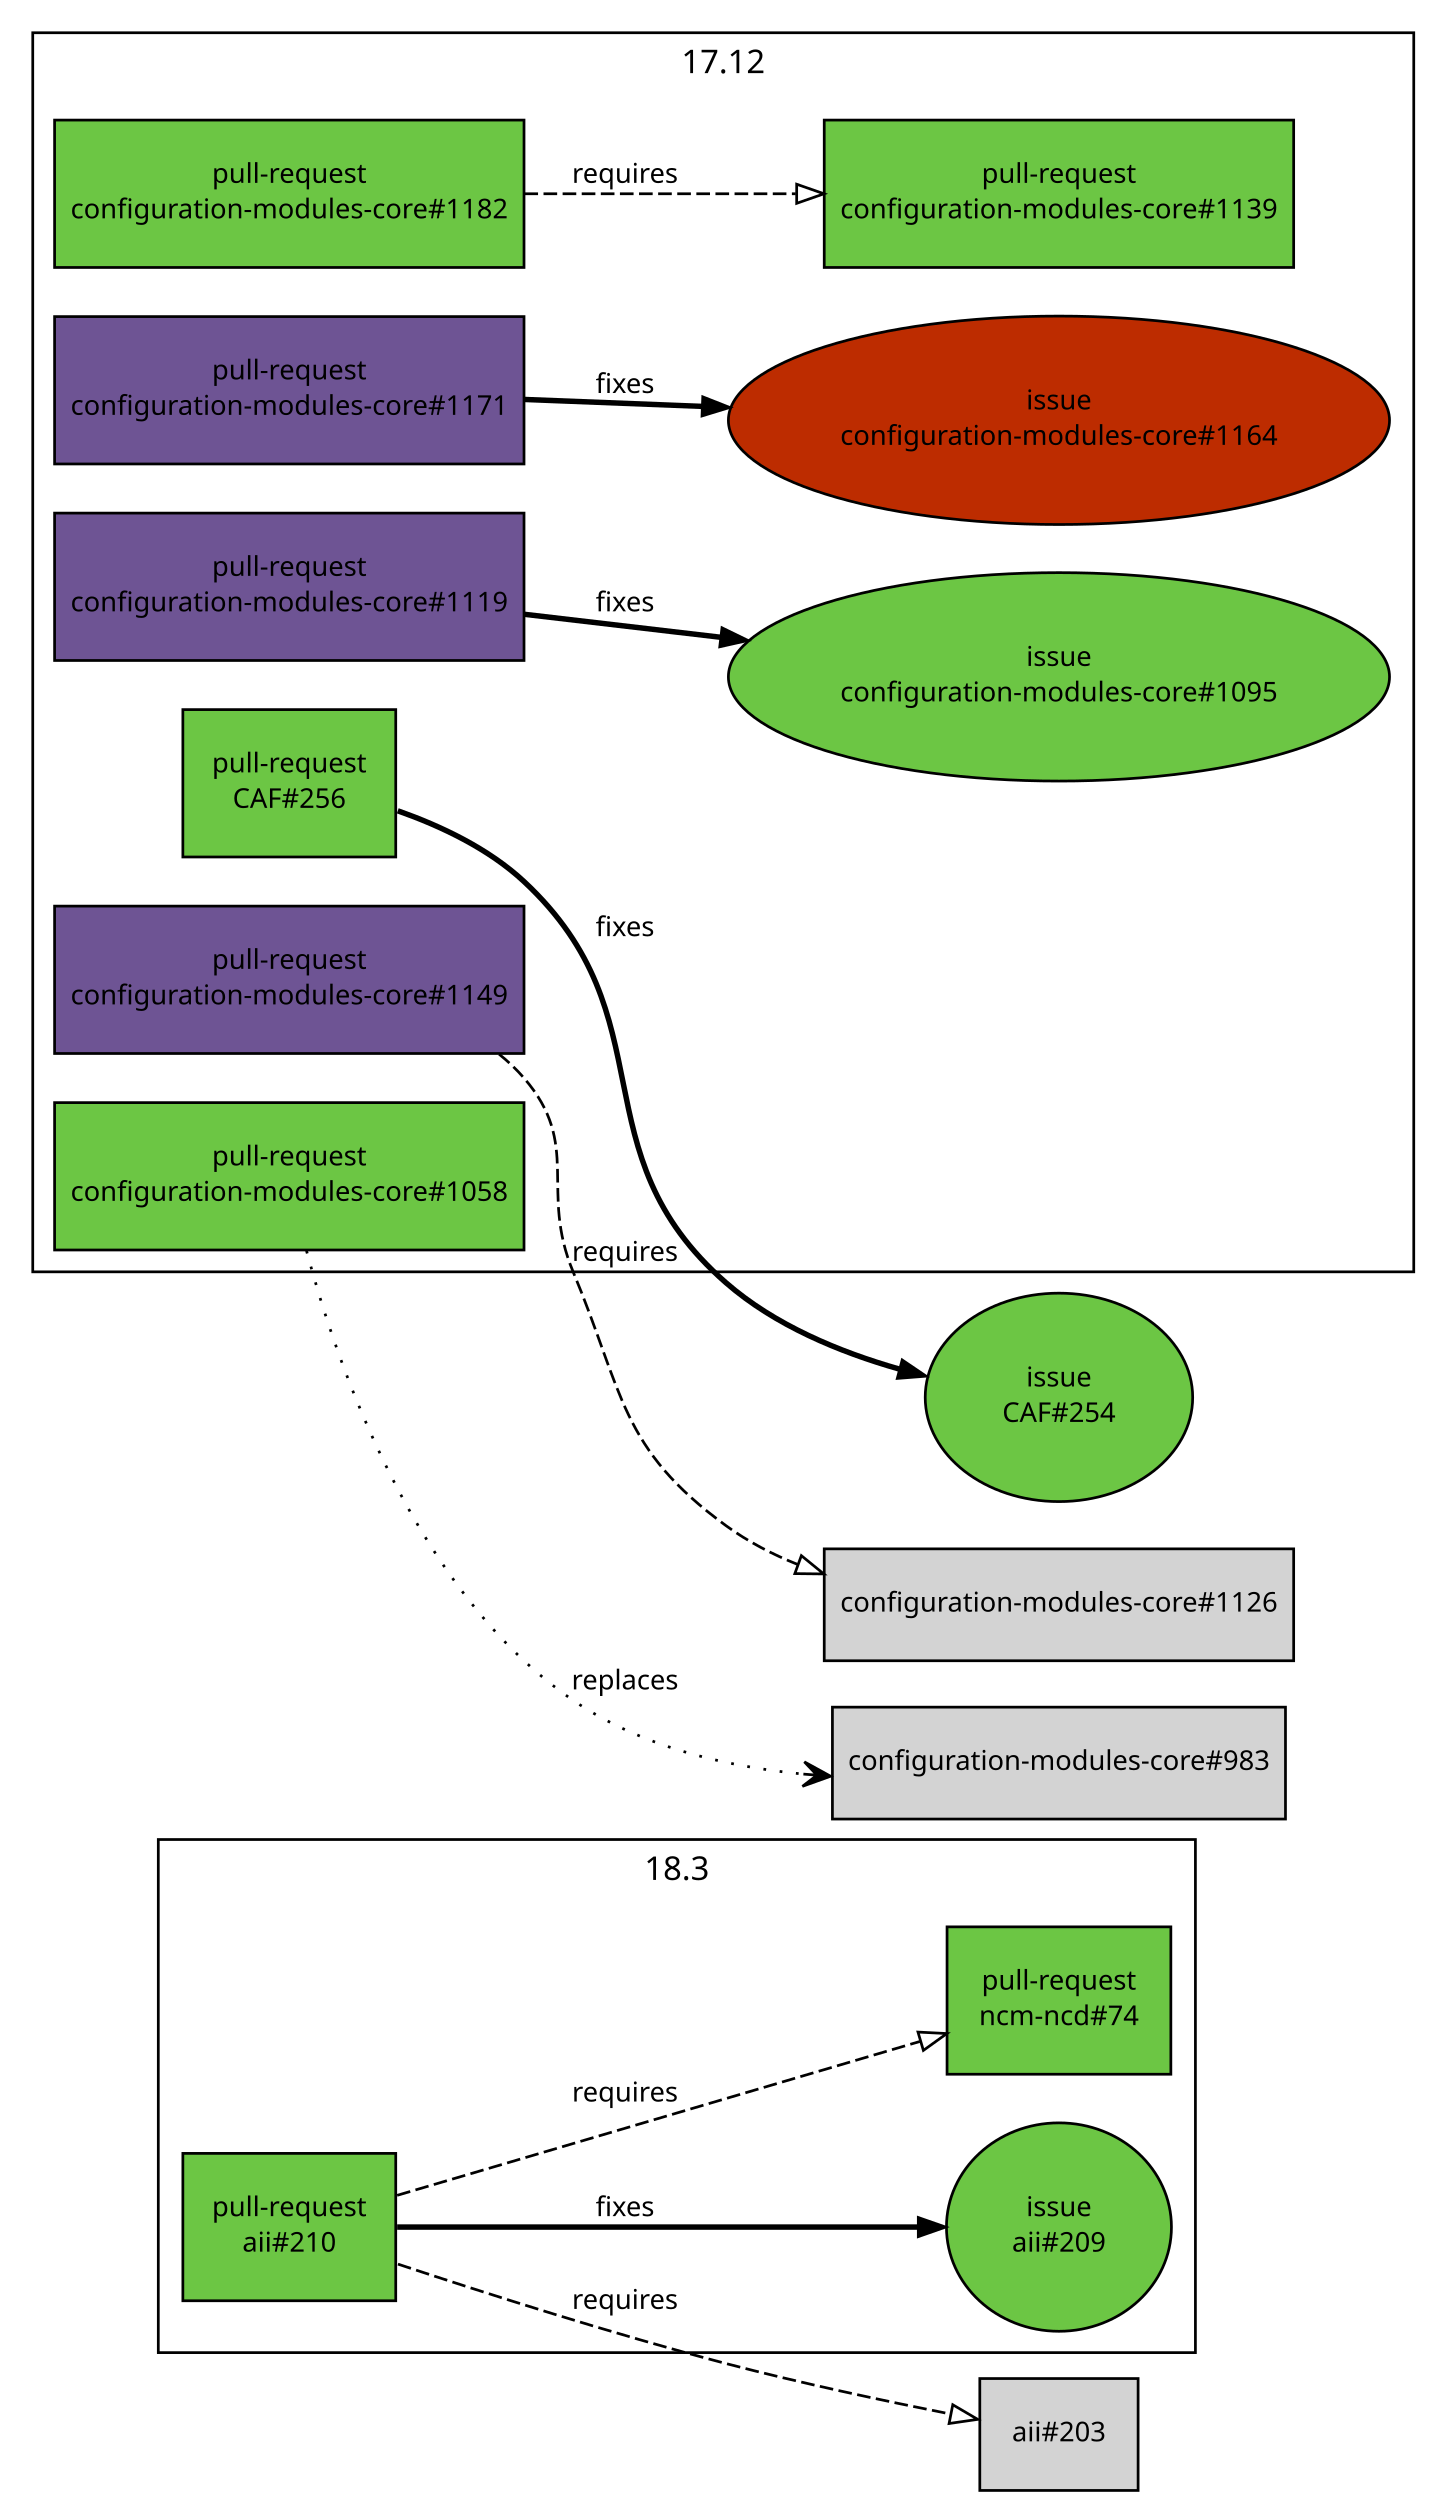
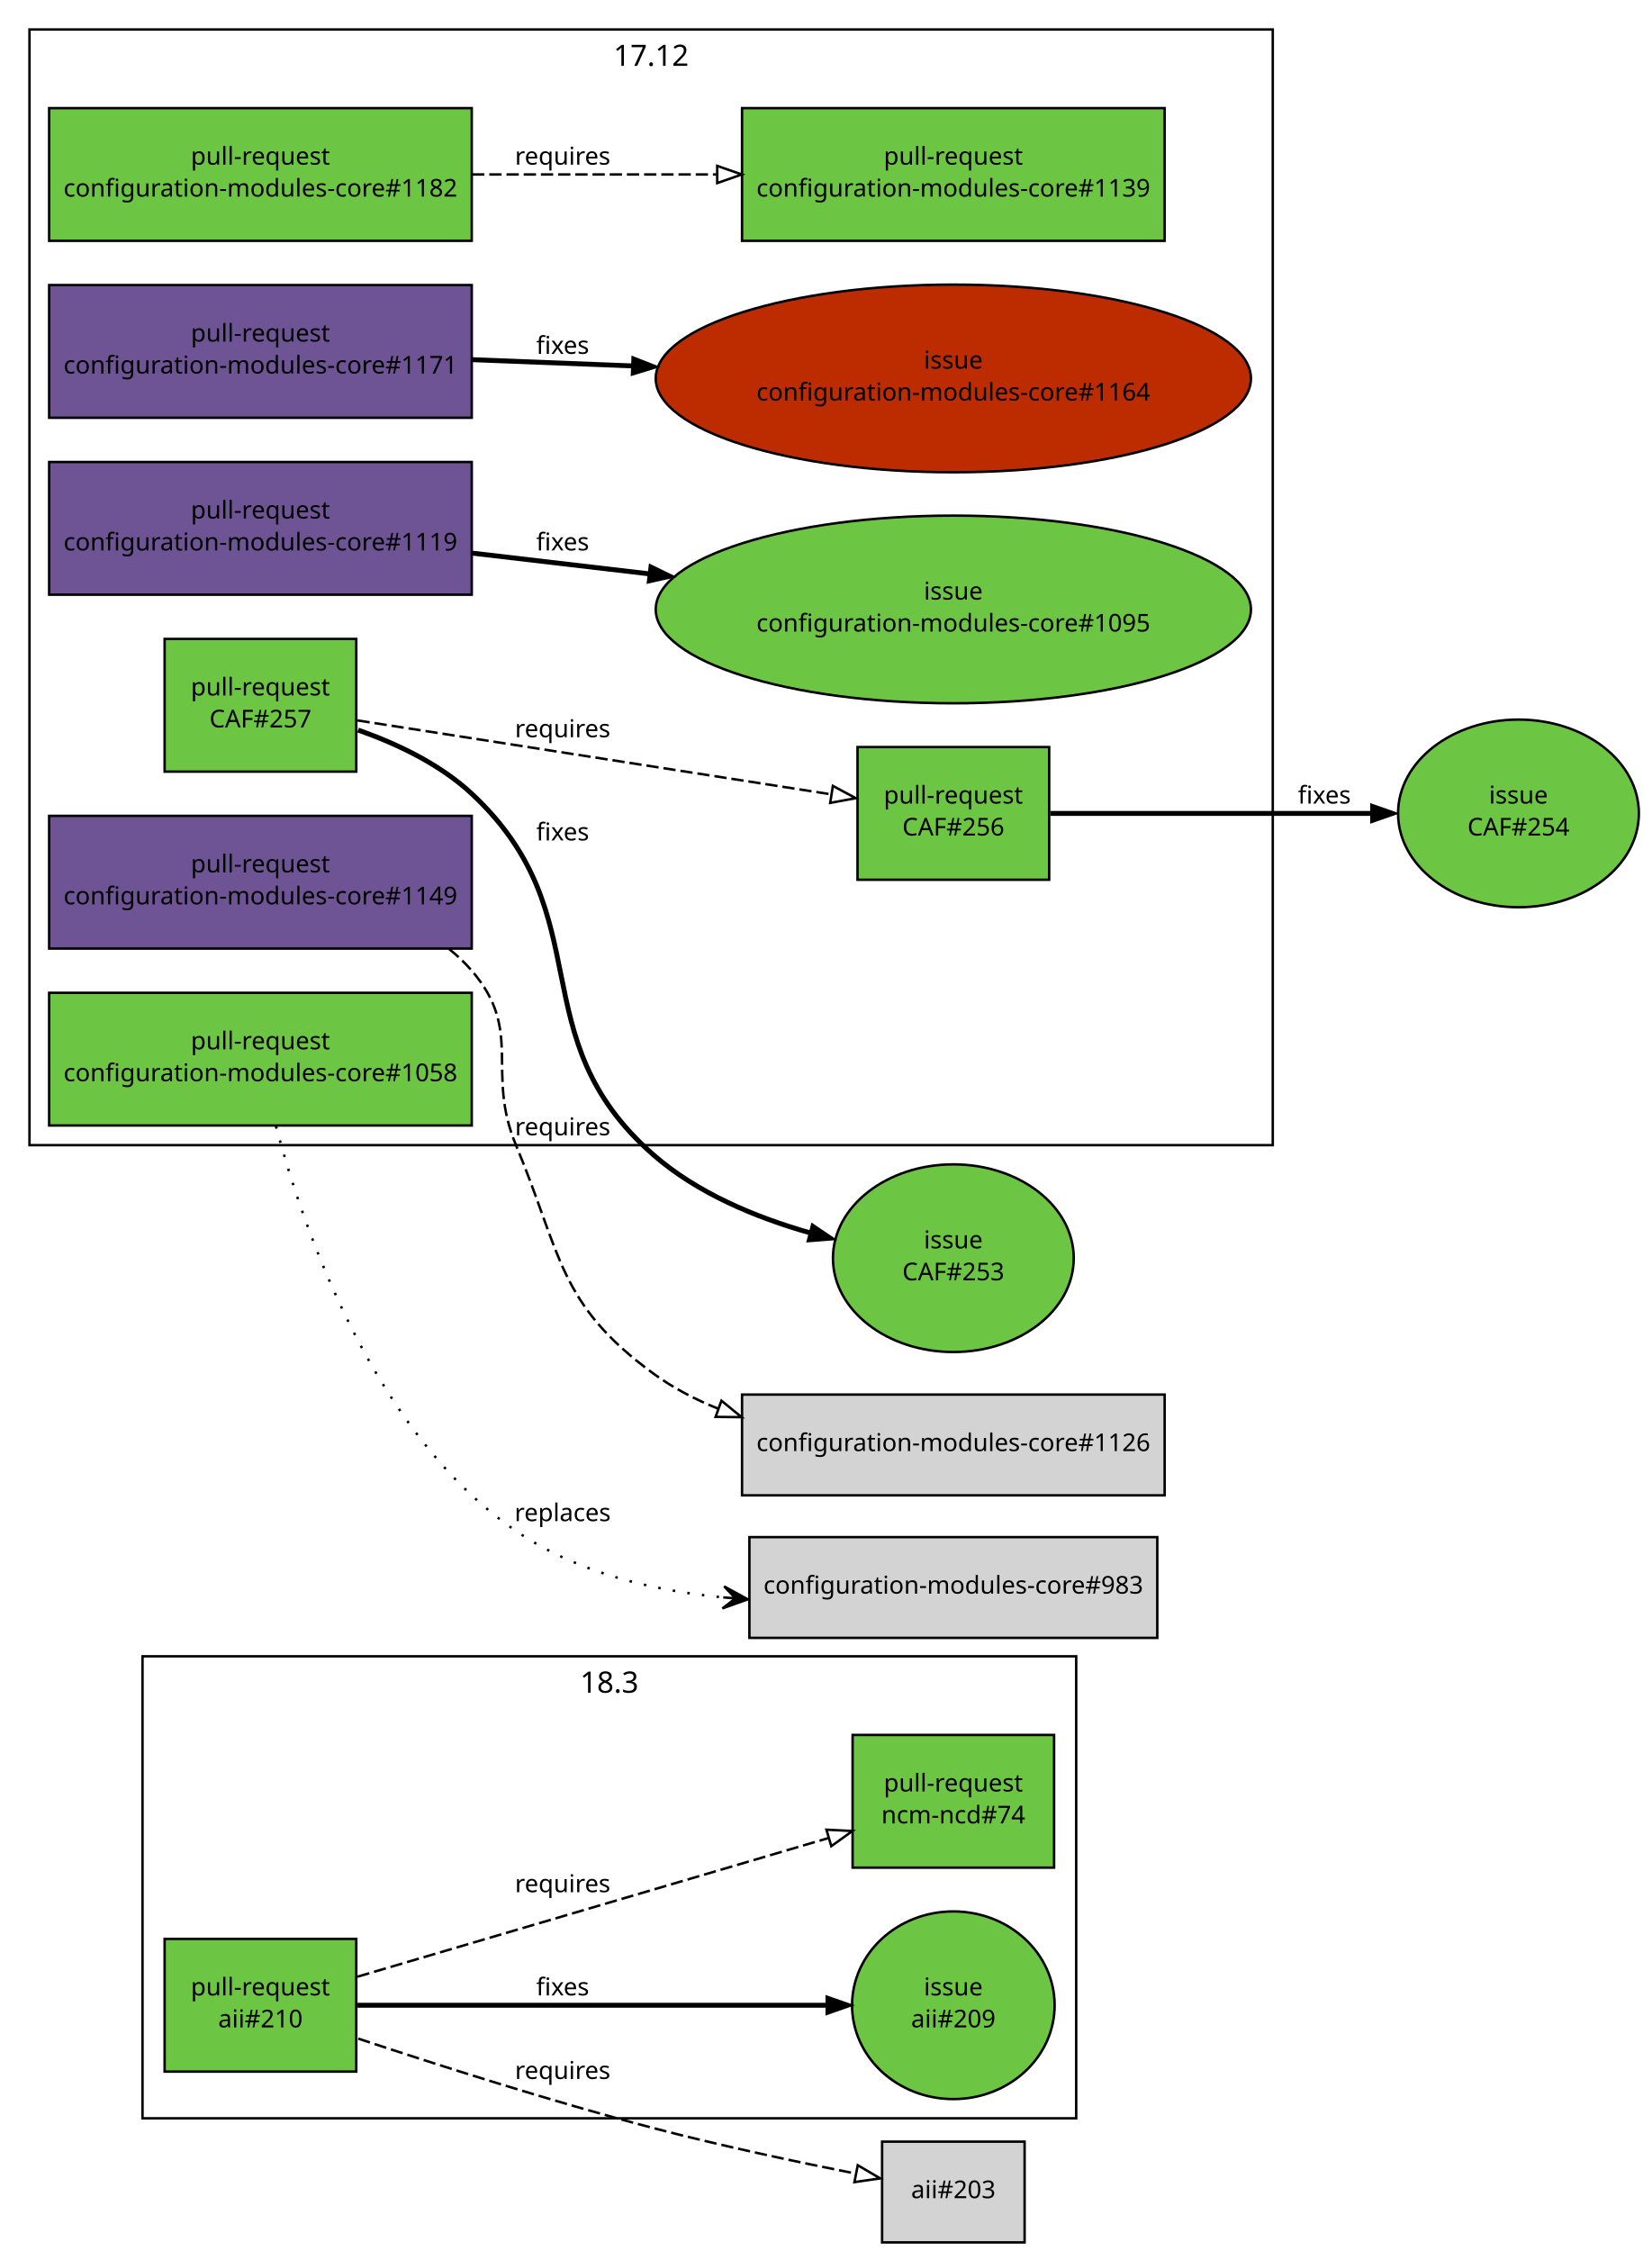
- <svg xmlns="http://www.w3.org/2000/svg" xmlns:xlink="http://www.w3.org/1999/xlink" width="530pt" height="916pt" viewBox="0.00 0.00 530.00 916.00">
+ <svg xmlns="http://www.w3.org/2000/svg" xmlns:xlink="http://www.w3.org/1999/xlink" width="672pt" height="916pt" viewBox="0.00 0.00 672.00 916.00">
  <g id="graph1" class="graph" transform="scale(1 1) rotate(0) translate(4 912)">
-     <polygon fill="white" stroke="white" points="-4,5 -4,-912 527,-912 527,5 -4,5" />
+     <polygon fill="white" stroke="white" points="-4,5 -4,-912 669,-912 669,5 -4,5" />
    <g id="graph3" class="cluster">
      <polygon fill="none" stroke="black" points="54,-50 54,-238 434,-238 434,-50 54,-50" />
      <text text-anchor="middle" x="244" y="-223.2" font-family="Sans" font-size="12.00">18.3</text>
    </g>
    <g id="graph4" class="cluster">
      <polygon fill="none" stroke="black" points="8,-446 8,-900 514,-900 514,-446 8,-446" />
      <text text-anchor="middle" x="261" y="-885.2" font-family="Sans" font-size="12.00">17.12</text>
    </g>
    <g id="node1" class="node">
      <a xlink:href="https://github.com/quattor/aii/pull/210" xlink:title="Shellfe: support active config for plugins" target="_parent">
        <polygon fill="#6cc644" stroke="black" points="141,-123 63,-123 63,-69 141,-69 141,-123" />
        <text text-anchor="middle" x="102" y="-100" font-family="Sans" font-size="10.00">pull-request</text>
        <text text-anchor="middle" x="102" y="-87" font-family="Sans" font-size="10.00">aii#210</text>
      </a>
    </g>
    <g id="node3" class="node">
      <a xlink:href="https://github.com/quattor/aii/issues/209" xlink:title="support ACTIVE_CONFIG" target="_parent">
        <ellipse fill="#6cc644" stroke="black" cx="384" cy="-96" rx="41.217" ry="38.184" />
        <text text-anchor="middle" x="384" y="-100" font-family="Sans" font-size="10.00">issue</text>
        <text text-anchor="middle" x="384" y="-87" font-family="Sans" font-size="10.00">aii#209</text>
      </a>
    </g>
    <g id="edge2" class="edge">
      <path fill="none" stroke="black" stroke-width="2" d="M141.508,-96C191.35,-96 277.184,-96 332.226,-96" />
      <polygon fill="black" stroke="black" points="332.467,-99.5 342.467,-96 332.467,-92.5 332.467,-99.5" />
      <text text-anchor="middle" x="225" y="-100" font-family="Sans" font-size="10.00">fixes</text>
    </g>
    <g id="node5" class="node">
      <a xlink:href="https://github.com/quattor/ncm-ncd/pull/74" xlink:title="Set the current active config as an attribute to the component" target="_parent">
        <polygon fill="#6cc644" stroke="black" points="425,-206 343,-206 343,-152 425,-152 425,-206" />
        <text text-anchor="middle" x="384" y="-183" font-family="Sans" font-size="10.00">pull-request</text>
        <text text-anchor="middle" x="384" y="-170" font-family="Sans" font-size="10.00">ncm-ncd#74</text>
      </a>
    </g>
    <g id="edge4" class="edge">
      <path fill="none" stroke="black" stroke-dasharray="5,2" d="M141.508,-107.628C191.596,-122.37 278.034,-147.811 333.04,-164.001" />
      <polygon fill="none" stroke="black" points="332.348,-167.446 342.929,-166.912 334.325,-160.731 332.348,-167.446" />
      <text text-anchor="middle" x="225" y="-142" font-family="Sans" font-size="10.00">requires</text>
    </g>
    <g id="node7" class="node">
      <polygon fill="lightgrey" stroke="black" points="413,-40.5 355,-40.5 355,0.5 413,0.5 413,-40.5" />
      <text text-anchor="middle" x="384" y="-17.5" font-family="Sans" font-size="10.00">aii#203</text>
    </g>
    <g id="edge6" class="edge">
      <path fill="none" stroke="black" stroke-dasharray="5,2" d="M141.812,-82.427C174.004,-71.726 220.618,-56.85 262,-46 289.189,-38.871 320.169,-32.287 344.106,-27.529" />
      <polygon fill="none" stroke="black" points="345.097,-30.901 354.235,-25.54 343.748,-24.032 345.097,-30.901" />
      <text text-anchor="middle" x="225" y="-66" font-family="Sans" font-size="10.00">requires</text>
    </g>
    <g id="node8" class="node">
-       <a xlink:href="https://github.com/quattor/CAF/pull/256" xlink:title="Process: add sensitive option to prevent verbose reporting of the command" target="_parent">
+       <a xlink:href="https://github.com/quattor/CAF/pull/257" xlink:title="Process: run process as another user" target="_parent">
        <polygon fill="#6cc644" stroke="black" points="141,-652 63,-652 63,-598 141,-598 141,-652" />
        <text text-anchor="middle" x="102" y="-629" font-family="Sans" font-size="10.00">pull-request</text>
-         <text text-anchor="middle" x="102" y="-616" font-family="Sans" font-size="10.00">CAF#256</text>
+         <text text-anchor="middle" x="102" y="-616" font-family="Sans" font-size="10.00">CAF#257</text>
      </a>
    </g>
    <g id="node10" class="node">
-       <a xlink:href="https://github.com/quattor/CAF/issues/254" xlink:title="CAF::Process: Include sensitive option" target="_parent">
+       <a xlink:href="https://github.com/quattor/CAF/issues/253" xlink:title="CAF::Process: Include an option to execute the command as an specific user" target="_parent">
        <ellipse fill="#6cc644" stroke="black" cx="384" cy="-400" rx="48.998" ry="38.184" />
        <text text-anchor="middle" x="384" y="-404" font-family="Sans" font-size="10.00">issue</text>
-         <text text-anchor="middle" x="384" y="-391" font-family="Sans" font-size="10.00">CAF#254</text>
+         <text text-anchor="middle" x="384" y="-391" font-family="Sans" font-size="10.00">CAF#253</text>
      </a>
    </g>
    <g id="edge8" class="edge">
      <path fill="none" stroke="black" stroke-width="2" d="M141.74,-614.923C157.59,-609.344 175.096,-601.032 188,-589 241.497,-539.119 206.913,-490.12 262,-442 279.775,-426.473 303.585,-416.612 325.451,-410.384" />
      <polygon fill="black" stroke="black" points="326.559,-413.711 335.332,-407.771 324.769,-406.944 326.559,-413.711" />
-       <text text-anchor="middle" x="225" y="-569" font-family="Sans" font-size="10.00">fixes</text>
+       <text text-anchor="middle" x="225" y="-570" font-family="Sans" font-size="10.00">fixes</text>
    </g>
-     <g id="node11" class="node">
+     <g id="node12" class="node">
+       <a xlink:href="https://github.com/quattor/CAF/pull/256" xlink:title="Process: add sensitive option to prevent verbose reporting of the command" target="_parent">
+         <polygon fill="#6cc644" stroke="black" points="423,-608 345,-608 345,-554 423,-554 423,-608" />
+         <text text-anchor="middle" x="384" y="-585" font-family="Sans" font-size="10.00">pull-request</text>
+         <text text-anchor="middle" x="384" y="-572" font-family="Sans" font-size="10.00">CAF#256</text>
+       </a>
+     </g>
+     <g id="edge10" class="edge">
+       <path fill="none" stroke="black" stroke-dasharray="5,2" d="M141.508,-618.836C191.919,-610.97 279.151,-597.359 334.101,-588.786" />
+       <polygon fill="none" stroke="black" points="334.964,-592.193 344.305,-587.194 333.885,-585.277 334.964,-592.193" />
+       <text text-anchor="middle" x="225" y="-612" font-family="Sans" font-size="10.00">requires</text>
+     </g>
+     <g id="node14" class="node">
+       <a xlink:href="https://github.com/quattor/CAF/issues/254" xlink:title="CAF::Process: Include sensitive option" target="_parent">
+         <ellipse fill="#6cc644" stroke="black" cx="614" cy="-581" rx="48.998" ry="38.184" />
+         <text text-anchor="middle" x="614" y="-585" font-family="Sans" font-size="10.00">issue</text>
+         <text text-anchor="middle" x="614" y="-572" font-family="Sans" font-size="10.00">CAF#254</text>
+       </a>
+     </g>
+     <g id="edge12" class="edge">
+       <path fill="none" stroke="black" stroke-width="2" d="M423.538,-581C459.415,-581 512.834,-581 553.977,-581" />
+       <polygon fill="black" stroke="black" points="554.154,-584.5 564.154,-581 554.154,-577.5 554.154,-584.5" />
+       <text text-anchor="middle" x="535" y="-585" font-family="Sans" font-size="10.00">fixes</text>
+     </g>
+     <g id="node15" class="node">
      <a xlink:href="https://github.com/quattor/configuration-modules-core/pull/1182" xlink:title="ncm-opennebula: Include 5.4.x configuration" target="_parent">
        <polygon fill="#6cc644" stroke="black" points="188,-868 16,-868 16,-814 188,-814 188,-868" />
        <text text-anchor="middle" x="102" y="-845" font-family="Sans" font-size="10.00">pull-request</text>
        <text text-anchor="middle" x="102" y="-832" font-family="Sans" font-size="10.00">configuration-modules-core#1182</text>
      </a>
    </g>
-     <g id="node13" class="node">
+     <g id="node17" class="node">
      <a xlink:href="https://github.com/quattor/configuration-modules-core/pull/1139" xlink:title="ncm-opennebula: include hugepages options" target="_parent">
        <polygon fill="#6cc644" stroke="black" points="470,-868 298,-868 298,-814 470,-814 470,-868" />
        <text text-anchor="middle" x="384" y="-845" font-family="Sans" font-size="10.00">pull-request</text>
        <text text-anchor="middle" x="384" y="-832" font-family="Sans" font-size="10.00">configuration-modules-core#1139</text>
      </a>
    </g>
-     <g id="edge10" class="edge">
+     <g id="edge14" class="edge">
      <path fill="none" stroke="black" stroke-dasharray="5,2" d="M188.142,-841C219.565,-841 255.296,-841 287.558,-841" />
      <polygon fill="none" stroke="black" points="287.9,-844.5 297.9,-841 287.9,-837.5 287.9,-844.5" />
      <text text-anchor="middle" x="225" y="-845" font-family="Sans" font-size="10.00">requires</text>
    </g>
-     <g id="node14" class="node">
+     <g id="node18" class="node">
      <a xlink:href="https://github.com/quattor/configuration-modules-core/pull/1171" xlink:title="ncm-cups enhancements and cleanups" target="_parent">
        <polygon fill="#6e5494" stroke="black" points="188,-796 16,-796 16,-742 188,-742 188,-796" />
        <text text-anchor="middle" x="102" y="-773" font-family="Sans" font-size="10.00">pull-request</text>
        <text text-anchor="middle" x="102" y="-760" font-family="Sans" font-size="10.00">configuration-modules-core#1171</text>
      </a>
    </g>
-     <g id="node16" class="node">
+     <g id="node20" class="node">
      <a xlink:href="https://github.com/quattor/configuration-modules-core/issues/1164" xlink:title="ncm-cups 17.7.0: configuration of ServerAlias + miscellanous enhancements" target="_parent">
        <ellipse fill="#bd2c00" stroke="black" cx="384" cy="-758" rx="121.122" ry="38.184" />
        <text text-anchor="middle" x="384" y="-762" font-family="Sans" font-size="10.00">issue</text>
        <text text-anchor="middle" x="384" y="-749" font-family="Sans" font-size="10.00">configuration-modules-core#1164</text>
      </a>
    </g>
-     <g id="edge12" class="edge">
+     <g id="edge16" class="edge">
      <path fill="none" stroke="black" stroke-width="2" d="M188.142,-765.64C208.719,-764.837 231.144,-763.962 253.232,-763.101" />
      <polygon fill="black" stroke="black" points="253.493,-766.593 263.349,-762.706 253.22,-759.599 253.493,-766.593" />
      <text text-anchor="middle" x="225" y="-768" font-family="Sans" font-size="10.00">fixes</text>
    </g>
-     <g id="node17" class="node">
+     <g id="node21" class="node">
      <a xlink:href="https://github.com/quattor/configuration-modules-core/pull/1149" xlink:title="ncm-metaconfig: rsyslog: rainer script configuration" target="_parent">
        <polygon fill="#6e5494" stroke="black" points="188,-580 16,-580 16,-526 188,-526 188,-580" />
        <text text-anchor="middle" x="102" y="-557" font-family="Sans" font-size="10.00">pull-request</text>
        <text text-anchor="middle" x="102" y="-544" font-family="Sans" font-size="10.00">configuration-modules-core#1149</text>
      </a>
    </g>
-     <g id="node19" class="node">
+     <g id="node23" class="node">
      <polygon fill="lightgrey" stroke="black" points="470,-344.5 298,-344.5 298,-303.5 470,-303.5 470,-344.5" />
      <text text-anchor="middle" x="384" y="-321.5" font-family="Sans" font-size="10.00">configuration-modules-core#1126</text>
    </g>
-     <g id="edge14" class="edge">
+     <g id="edge18" class="edge">
      <path fill="none" stroke="black" stroke-dasharray="5,2" d="M178.866,-525.758C182.176,-523.099 185.253,-520.188 188,-517 209.252,-492.34 193.469,-476.045 206,-446 224.573,-401.47 223.045,-381.468 262,-353 269.976,-347.171 278.957,-342.498 288.337,-338.753" />
      <polygon fill="none" stroke="black" points="289.62,-342.011 297.827,-335.31 287.232,-335.431 289.62,-342.011" />
      <text text-anchor="middle" x="225" y="-450" font-family="Sans" font-size="10.00">requires</text>
    </g>
-     <g id="node20" class="node">
+     <g id="node24" class="node">
      <a xlink:href="https://github.com/quattor/configuration-modules-core/pull/1119" xlink:title="ncm-systemd: cleanup, restarting modified unitfiles and initial handling of unconfigured units" target="_parent">
        <polygon fill="#6e5494" stroke="black" points="188,-724 16,-724 16,-670 188,-670 188,-724" />
        <text text-anchor="middle" x="102" y="-701" font-family="Sans" font-size="10.00">pull-request</text>
        <text text-anchor="middle" x="102" y="-688" font-family="Sans" font-size="10.00">configuration-modules-core#1119</text>
      </a>
    </g>
-     <g id="node22" class="node">
+     <g id="node26" class="node">
      <a xlink:href="https://github.com/quattor/configuration-modules-core/issues/1095" xlink:title="ncm-systemd: Manual intervention required in order for drop-in unit files to have any affect" target="_parent">
        <ellipse fill="#6cc644" stroke="black" cx="384" cy="-664" rx="121.122" ry="38.184" />
        <text text-anchor="middle" x="384" y="-668" font-family="Sans" font-size="10.00">issue</text>
        <text text-anchor="middle" x="384" y="-655" font-family="Sans" font-size="10.00">configuration-modules-core#1095</text>
      </a>
    </g>
-     <g id="edge16" class="edge">
+     <g id="edge20" class="edge">
      <path fill="none" stroke="black" stroke-width="2" d="M188.142,-686.92C210.848,-684.262 235.803,-681.342 260.074,-678.502" />
      <polygon fill="black" stroke="black" points="260.533,-681.972 270.059,-677.334 259.72,-675.02 260.533,-681.972" />
      <text text-anchor="middle" x="225" y="-688" font-family="Sans" font-size="10.00">fixes</text>
    </g>
-     <g id="node23" class="node">
+     <g id="node27" class="node">
      <a xlink:href="https://github.com/quattor/configuration-modules-core/pull/1058" xlink:title="ncm-ssh: disable insecure ssh ciphersuites and macs" target="_parent">
        <polygon fill="#6cc644" stroke="black" points="188,-508 16,-508 16,-454 188,-454 188,-508" />
        <text text-anchor="middle" x="102" y="-485" font-family="Sans" font-size="10.00">pull-request</text>
        <text text-anchor="middle" x="102" y="-472" font-family="Sans" font-size="10.00">configuration-modules-core#1058</text>
      </a>
    </g>
-     <g id="node25" class="node">
+     <g id="node29" class="node">
      <polygon fill="lightgrey" stroke="black" points="467,-286.5 301,-286.5 301,-245.5 467,-245.5 467,-286.5" />
      <text text-anchor="middle" x="384" y="-263.5" font-family="Sans" font-size="10.00">configuration-modules-core#983</text>
    </g>
-     <g id="edge18" class="edge">
+     <g id="edge22" class="edge">
      <path fill="none" stroke="black" stroke-dasharray="1,5" d="M108.311,-453.696C119.767,-410.834 148.331,-328.576 206,-289 230.361,-272.282 261.096,-264.793 290.14,-261.99" />
      <polygon fill="black" stroke="black" points="300.33,-261.187 290.715,-266.459 295.346,-261.58 290.361,-261.973 290.361,-261.973 290.361,-261.973 295.346,-261.58 290.007,-257.487 300.33,-261.187 300.33,-261.187" />
      <text text-anchor="middle" x="225" y="-293" font-family="Sans" font-size="10.00">replaces</text>
    </g>
  </g>
</svg>
